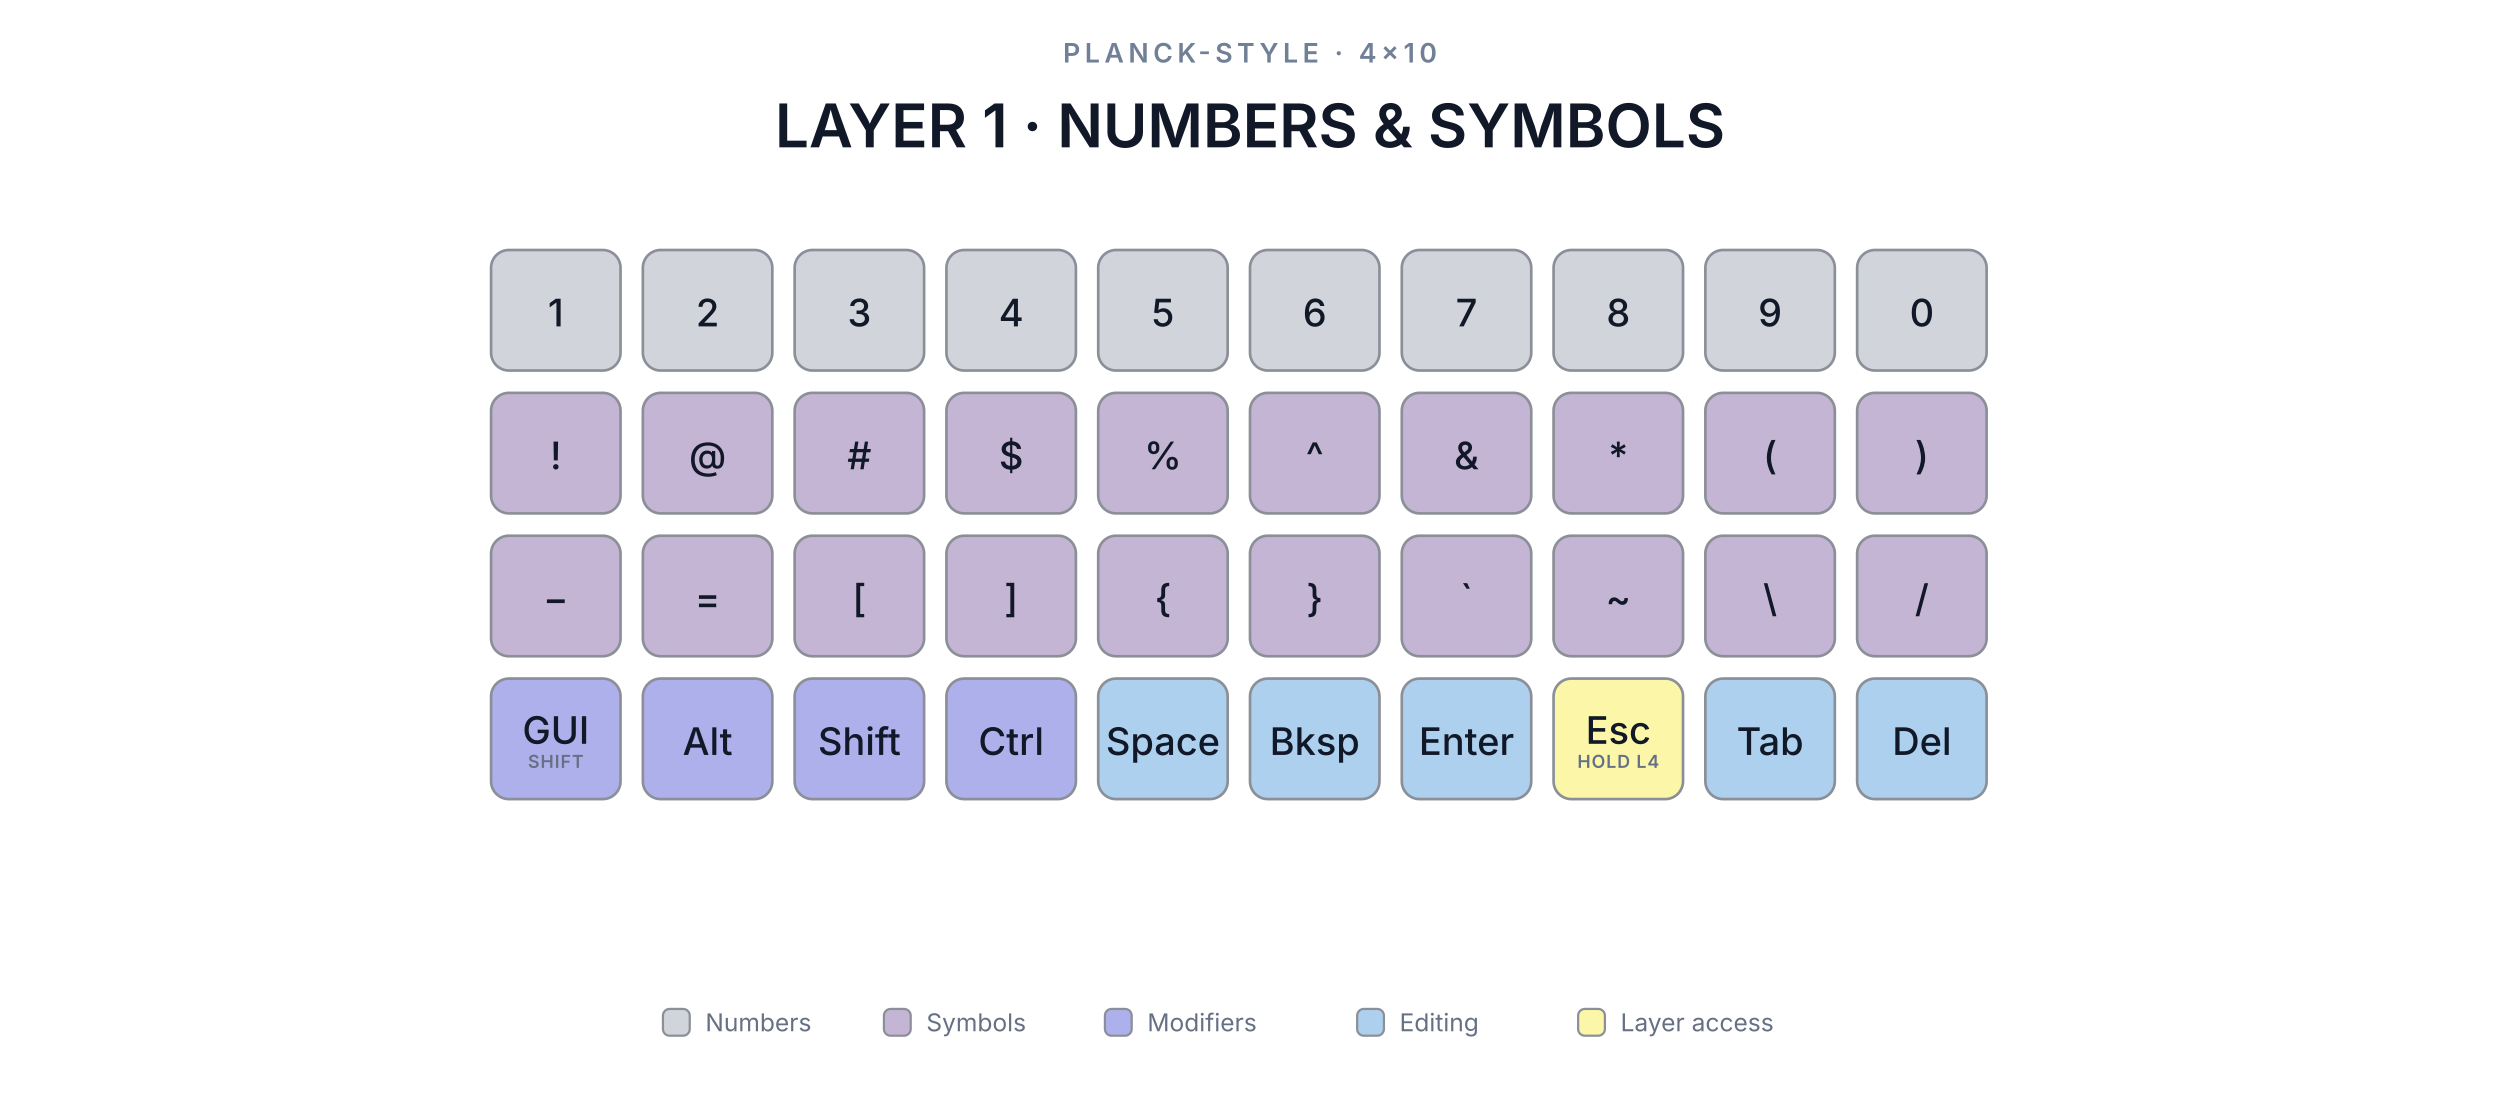
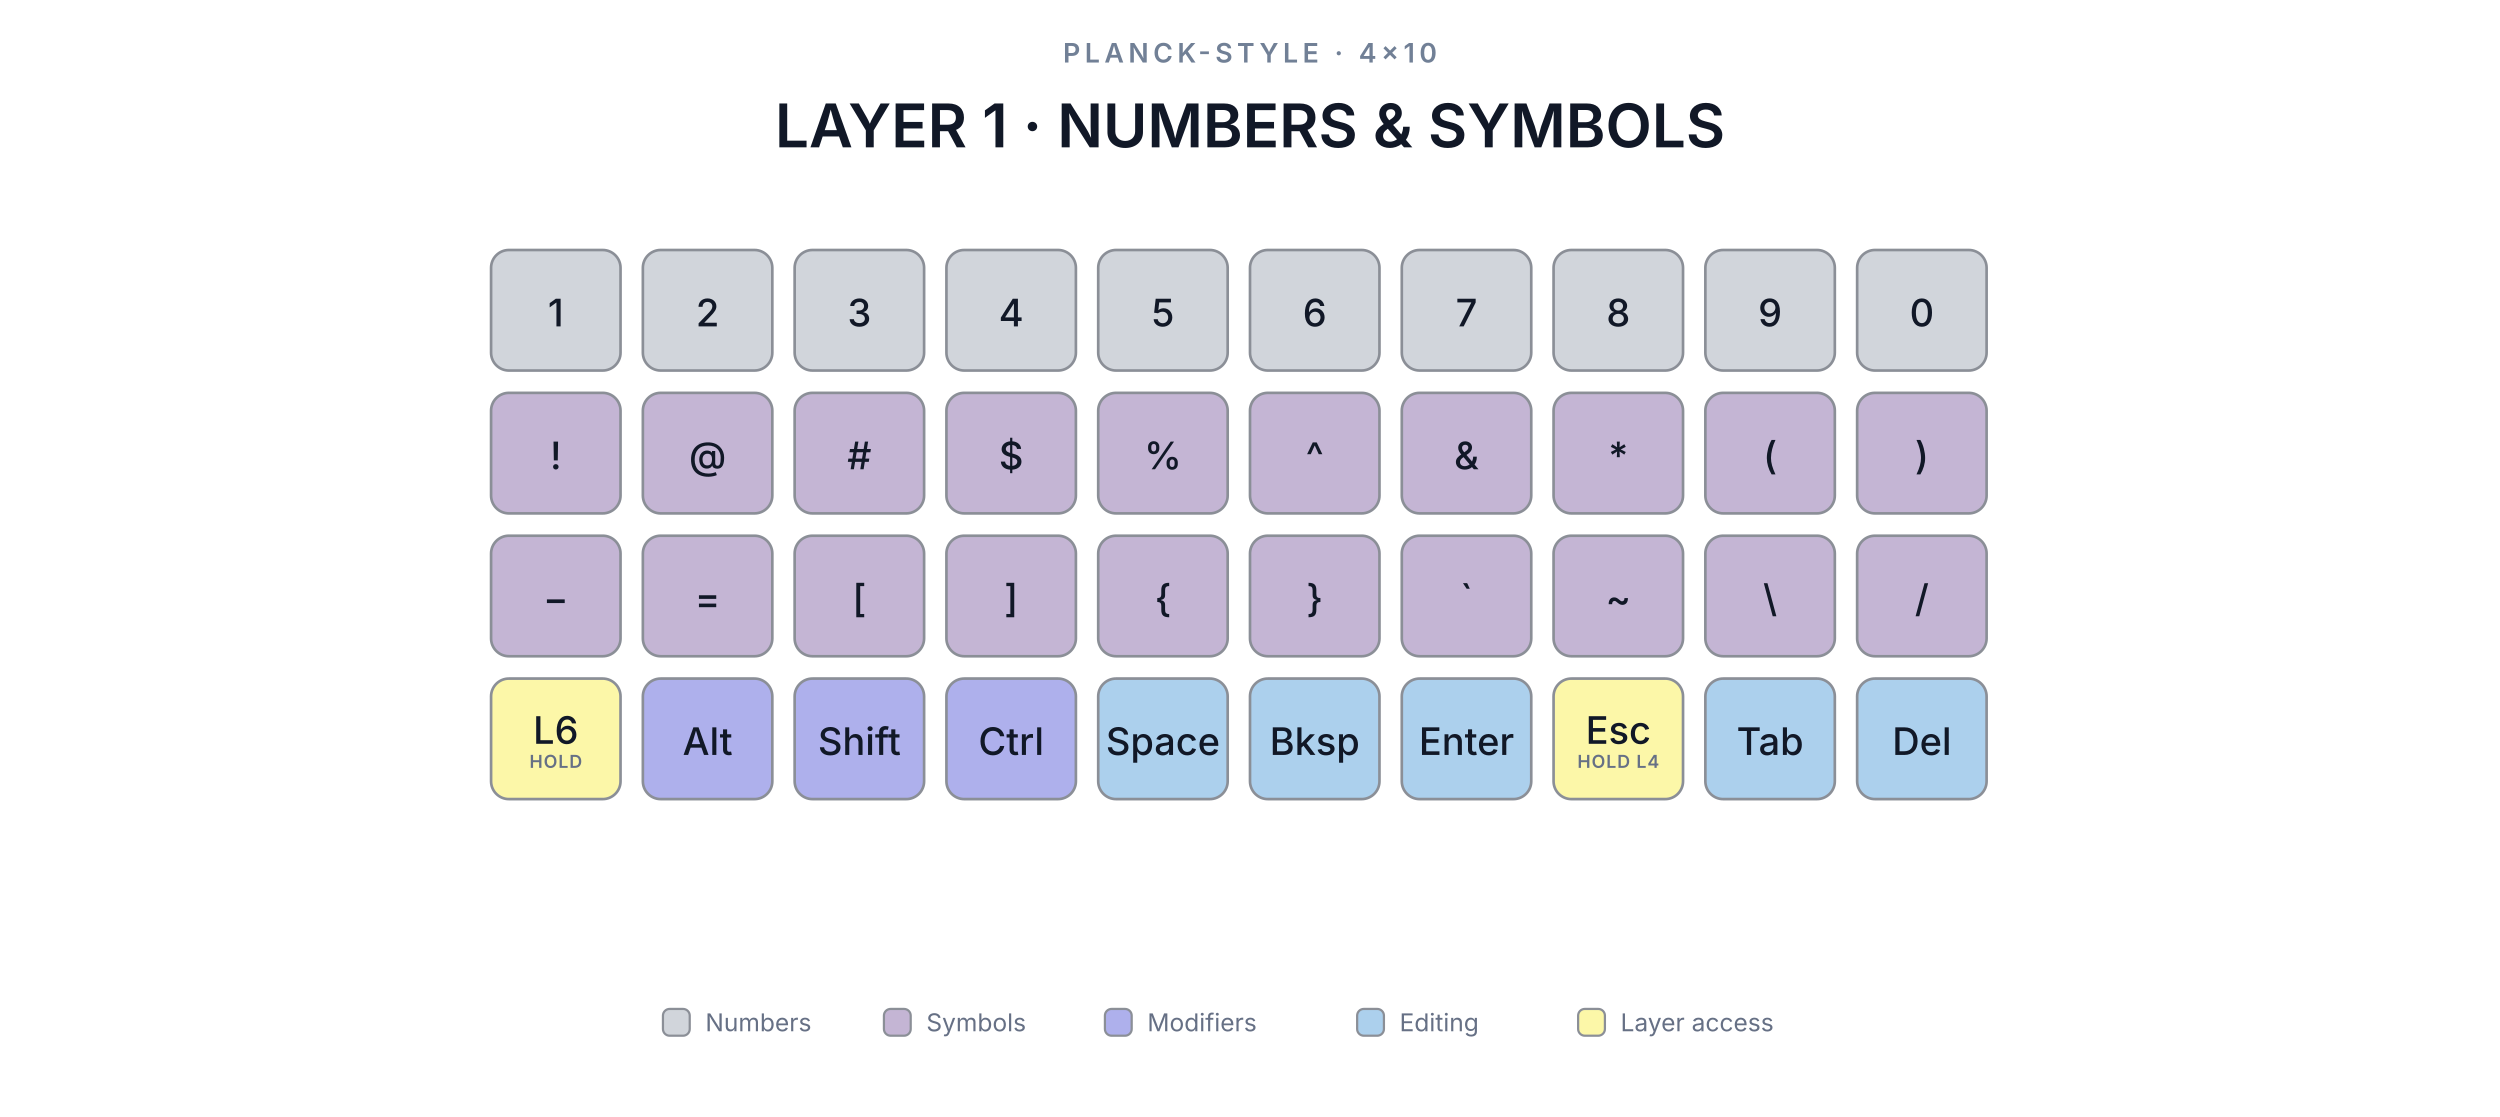
<svg xmlns="http://www.w3.org/2000/svg" viewBox="0 0 1120 500" role="img" aria-labelledby="layer-1-title layer-1-description">
  <style>
    text { font-family: Inter, ui-sans-serif, system-ui, -apple-system, BlinkMacSystemFont, "Segoe UI", sans-serif; fill: #111827; }
    .kicker { font-size: 12px; font-weight: 600; letter-spacing: 2px; text-anchor: middle; fill: #718096; }
    .title { font-size: 27px; font-weight: 600; text-anchor: middle; }
    .key-label { font-weight: 500; text-anchor: middle; dominant-baseline: middle; }
    .key-sub { font-size: 8px; font-weight: 600; letter-spacing: 0.4px; text-anchor: middle; fill: #667085; }
    .legend-label { font-size: 11px; fill: #667085; }
  </style>
  <text x="560" y="28" class="kicker">PLANCK-STYLE · 4×10</text>
  <text x="560" y="66" class="title">LAYER 1 · NUMBERS &amp; SYMBOLS</text>
  <rect x="220" y="112" width="58" height="54" rx="8" fill="#d1d5db" stroke="#8b8f97" stroke-width="1.2" />
  <text x="249.0" y="140.0" class="key-label" font-size="17">1</text>
  <rect x="288" y="112" width="58" height="54" rx="8" fill="#d1d5db" stroke="#8b8f97" stroke-width="1.2" />
  <text x="317.0" y="140.0" class="key-label" font-size="17">2</text>
  <rect x="356" y="112" width="58" height="54" rx="8" fill="#d1d5db" stroke="#8b8f97" stroke-width="1.2" />
  <text x="385.0" y="140.0" class="key-label" font-size="17">3</text>
  <rect x="424" y="112" width="58" height="54" rx="8" fill="#d1d5db" stroke="#8b8f97" stroke-width="1.2" />
  <text x="453.0" y="140.0" class="key-label" font-size="17">4</text>
  <rect x="492" y="112" width="58" height="54" rx="8" fill="#d1d5db" stroke="#8b8f97" stroke-width="1.2" />
  <text x="521.0" y="140.0" class="key-label" font-size="17">5</text>
  <rect x="560" y="112" width="58" height="54" rx="8" fill="#d1d5db" stroke="#8b8f97" stroke-width="1.2" />
  <text x="589.0" y="140.0" class="key-label" font-size="17">6</text>
  <rect x="628" y="112" width="58" height="54" rx="8" fill="#d1d5db" stroke="#8b8f97" stroke-width="1.2" />
  <text x="657.0" y="140.0" class="key-label" font-size="17">7</text>
  <rect x="696" y="112" width="58" height="54" rx="8" fill="#d1d5db" stroke="#8b8f97" stroke-width="1.2" />
  <text x="725.0" y="140.0" class="key-label" font-size="17">8</text>
  <rect x="764" y="112" width="58" height="54" rx="8" fill="#d1d5db" stroke="#8b8f97" stroke-width="1.2" />
  <text x="793.0" y="140.0" class="key-label" font-size="17">9</text>
  <rect x="832" y="112" width="58" height="54" rx="8" fill="#d1d5db" stroke="#8b8f97" stroke-width="1.2" />
  <text x="861.0" y="140.0" class="key-label" font-size="17">0</text>
  <rect x="220" y="176" width="58" height="54" rx="8" fill="#c4b5d4" stroke="#8b8f97" stroke-width="1.2" />
  <text x="249.0" y="204.0" class="key-label" font-size="17">!</text>
  <rect x="288" y="176" width="58" height="54" rx="8" fill="#c4b5d4" stroke="#8b8f97" stroke-width="1.2" />
  <text x="317.0" y="204.0" class="key-label" font-size="17">@</text>
  <rect x="356" y="176" width="58" height="54" rx="8" fill="#c4b5d4" stroke="#8b8f97" stroke-width="1.2" />
  <text x="385.0" y="204.0" class="key-label" font-size="17">#</text>
  <rect x="424" y="176" width="58" height="54" rx="8" fill="#c4b5d4" stroke="#8b8f97" stroke-width="1.2" />
  <text x="453.0" y="204.0" class="key-label" font-size="17">$</text>
  <rect x="492" y="176" width="58" height="54" rx="8" fill="#c4b5d4" stroke="#8b8f97" stroke-width="1.2" />
  <text x="521.0" y="204.0" class="key-label" font-size="17">%</text>
  <rect x="560" y="176" width="58" height="54" rx="8" fill="#c4b5d4" stroke="#8b8f97" stroke-width="1.2" />
  <text x="589.0" y="204.0" class="key-label" font-size="17">^</text>
  <rect x="628" y="176" width="58" height="54" rx="8" fill="#c4b5d4" stroke="#8b8f97" stroke-width="1.2" />
  <text x="657.0" y="204.0" class="key-label" font-size="17">&amp;</text>
  <rect x="696" y="176" width="58" height="54" rx="8" fill="#c4b5d4" stroke="#8b8f97" stroke-width="1.2" />
  <text x="725.0" y="204.0" class="key-label" font-size="17">*</text>
  <rect x="764" y="176" width="58" height="54" rx="8" fill="#c4b5d4" stroke="#8b8f97" stroke-width="1.2" />
  <text x="793.0" y="204.0" class="key-label" font-size="17">(</text>
  <rect x="832" y="176" width="58" height="54" rx="8" fill="#c4b5d4" stroke="#8b8f97" stroke-width="1.2" />
  <text x="861.0" y="204.0" class="key-label" font-size="17">)</text>
  <rect x="220" y="240" width="58" height="54" rx="8" fill="#c4b5d4" stroke="#8b8f97" stroke-width="1.2" />
  <text x="249.0" y="268.0" class="key-label" font-size="17">−</text>
  <rect x="288" y="240" width="58" height="54" rx="8" fill="#c4b5d4" stroke="#8b8f97" stroke-width="1.2" />
  <text x="317.0" y="268.0" class="key-label" font-size="17">=</text>
  <rect x="356" y="240" width="58" height="54" rx="8" fill="#c4b5d4" stroke="#8b8f97" stroke-width="1.2" />
  <text x="385.0" y="268.0" class="key-label" font-size="17">[</text>
  <rect x="424" y="240" width="58" height="54" rx="8" fill="#c4b5d4" stroke="#8b8f97" stroke-width="1.2" />
  <text x="453.0" y="268.0" class="key-label" font-size="17">]</text>
  <rect x="492" y="240" width="58" height="54" rx="8" fill="#c4b5d4" stroke="#8b8f97" stroke-width="1.2" />
  <text x="521.0" y="268.0" class="key-label" font-size="17">{</text>
  <rect x="560" y="240" width="58" height="54" rx="8" fill="#c4b5d4" stroke="#8b8f97" stroke-width="1.2" />
  <text x="589.0" y="268.0" class="key-label" font-size="17">}</text>
  <rect x="628" y="240" width="58" height="54" rx="8" fill="#c4b5d4" stroke="#8b8f97" stroke-width="1.2" />
  <text x="657.0" y="268.0" class="key-label" font-size="17">`</text>
  <rect x="696" y="240" width="58" height="54" rx="8" fill="#c4b5d4" stroke="#8b8f97" stroke-width="1.2" />
  <text x="725.0" y="268.0" class="key-label" font-size="17">~</text>
  <rect x="764" y="240" width="58" height="54" rx="8" fill="#c4b5d4" stroke="#8b8f97" stroke-width="1.2" />
  <text x="793.0" y="268.0" class="key-label" font-size="17">\</text>
  <rect x="832" y="240" width="58" height="54" rx="8" fill="#c4b5d4" stroke="#8b8f97" stroke-width="1.2" />
  <text x="861.0" y="268.0" class="key-label" font-size="17">/</text>
-   <rect x="220" y="304" width="58" height="54" rx="8" fill="#aeb0ec" stroke="#8b8f97" stroke-width="1.2" />
-   <text x="249.0" y="327.0" class="key-label" font-size="17">GUI</text>
-   <text x="249.0" y="344.0" class="key-sub">SHIFT</text>
+   <rect x="220" y="304" width="58" height="54" rx="8" fill="#fcf7a8" stroke="#8b8f97" stroke-width="1.2" />
+   <text x="249.0" y="327.0" class="key-label" font-size="17">L6</text>
+   <text x="249.0" y="344.0" class="key-sub">HOLD</text>
  <rect x="288" y="304" width="58" height="54" rx="8" fill="#aeb0ec" stroke="#8b8f97" stroke-width="1.2" />
  <text x="317.0" y="332.0" class="key-label" font-size="17">Alt</text>
  <rect x="356" y="304" width="58" height="54" rx="8" fill="#aeb0ec" stroke="#8b8f97" stroke-width="1.2" />
  <text x="385.0" y="332.0" class="key-label" font-size="17">Shift</text>
  <rect x="424" y="304" width="58" height="54" rx="8" fill="#aeb0ec" stroke="#8b8f97" stroke-width="1.2" />
  <text x="453.0" y="332.0" class="key-label" font-size="17">Ctrl</text>
  <rect x="492" y="304" width="58" height="54" rx="8" fill="#acd0ed" stroke="#8b8f97" stroke-width="1.2" />
  <text x="521.0" y="332.0" class="key-label" font-size="17">Space</text>
  <rect x="560" y="304" width="58" height="54" rx="8" fill="#acd0ed" stroke="#8b8f97" stroke-width="1.2" />
  <text x="589.0" y="332.0" class="key-label" font-size="17">Bksp</text>
  <rect x="628" y="304" width="58" height="54" rx="8" fill="#acd0ed" stroke="#8b8f97" stroke-width="1.2" />
  <text x="657.0" y="332.0" class="key-label" font-size="17">Enter</text>
  <rect x="696" y="304" width="58" height="54" rx="8" fill="#fcf7a8" stroke="#8b8f97" stroke-width="1.2" />
  <text x="725.0" y="327.0" class="key-label" font-size="17">Esc</text>
  <text x="725.0" y="344.0" class="key-sub">HOLD L4</text>
  <rect x="764" y="304" width="58" height="54" rx="8" fill="#acd0ed" stroke="#8b8f97" stroke-width="1.2" />
  <text x="793.0" y="332.0" class="key-label" font-size="17">Tab</text>
  <rect x="832" y="304" width="58" height="54" rx="8" fill="#acd0ed" stroke="#8b8f97" stroke-width="1.2" />
  <text x="861.0" y="332.0" class="key-label" font-size="17">Del</text>
  <rect x="297.0" y="452" width="12" height="12" rx="3" fill="#d1d5db" stroke="#8b8f97" stroke-width="1" />
  <text x="316.0" y="462" class="legend-label">Numbers</text>
  <rect x="396.0" y="452" width="12" height="12" rx="3" fill="#c4b5d4" stroke="#8b8f97" stroke-width="1" />
  <text x="415.0" y="462" class="legend-label">Symbols</text>
  <rect x="495.0" y="452" width="12" height="12" rx="3" fill="#aeb0ec" stroke="#8b8f97" stroke-width="1" />
  <text x="514.0" y="462" class="legend-label">Modifiers</text>
  <rect x="608.0" y="452" width="12" height="12" rx="3" fill="#acd0ed" stroke="#8b8f97" stroke-width="1" />
  <text x="627.0" y="462" class="legend-label">Editing</text>
  <rect x="707.0" y="452" width="12" height="12" rx="3" fill="#fcf7a8" stroke="#8b8f97" stroke-width="1" />
  <text x="726.0" y="462" class="legend-label">Layer access</text>
</svg>
